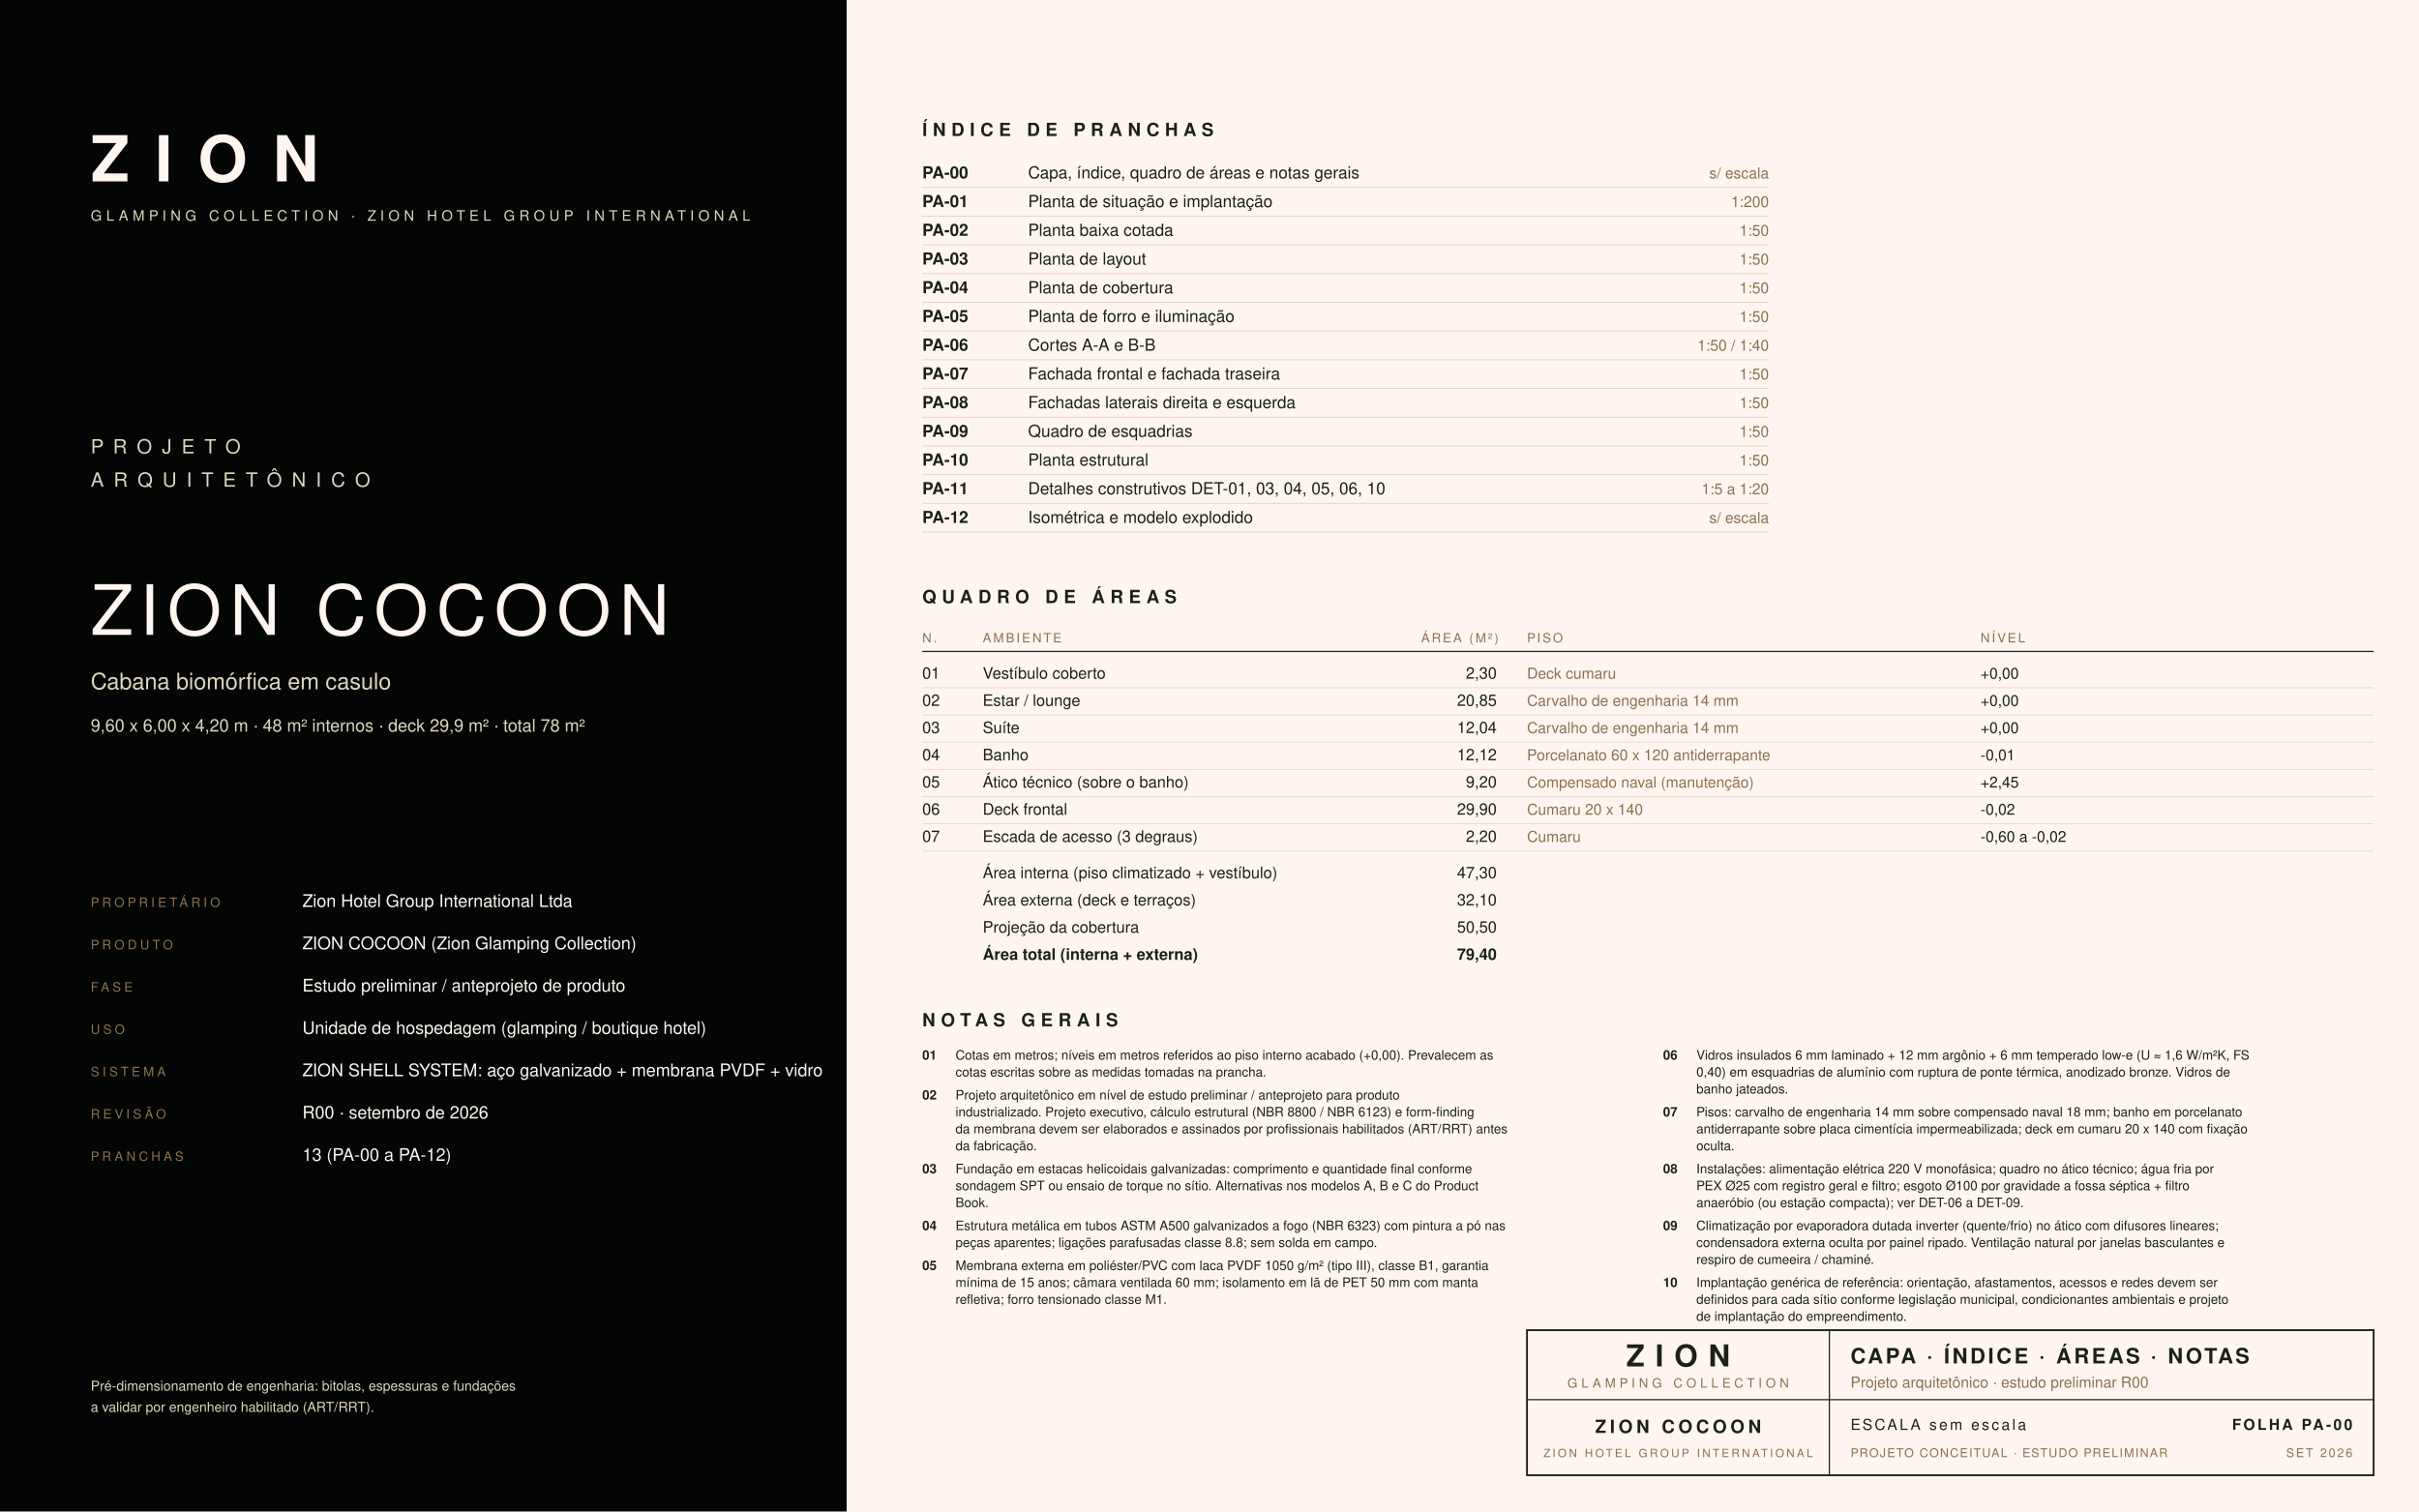
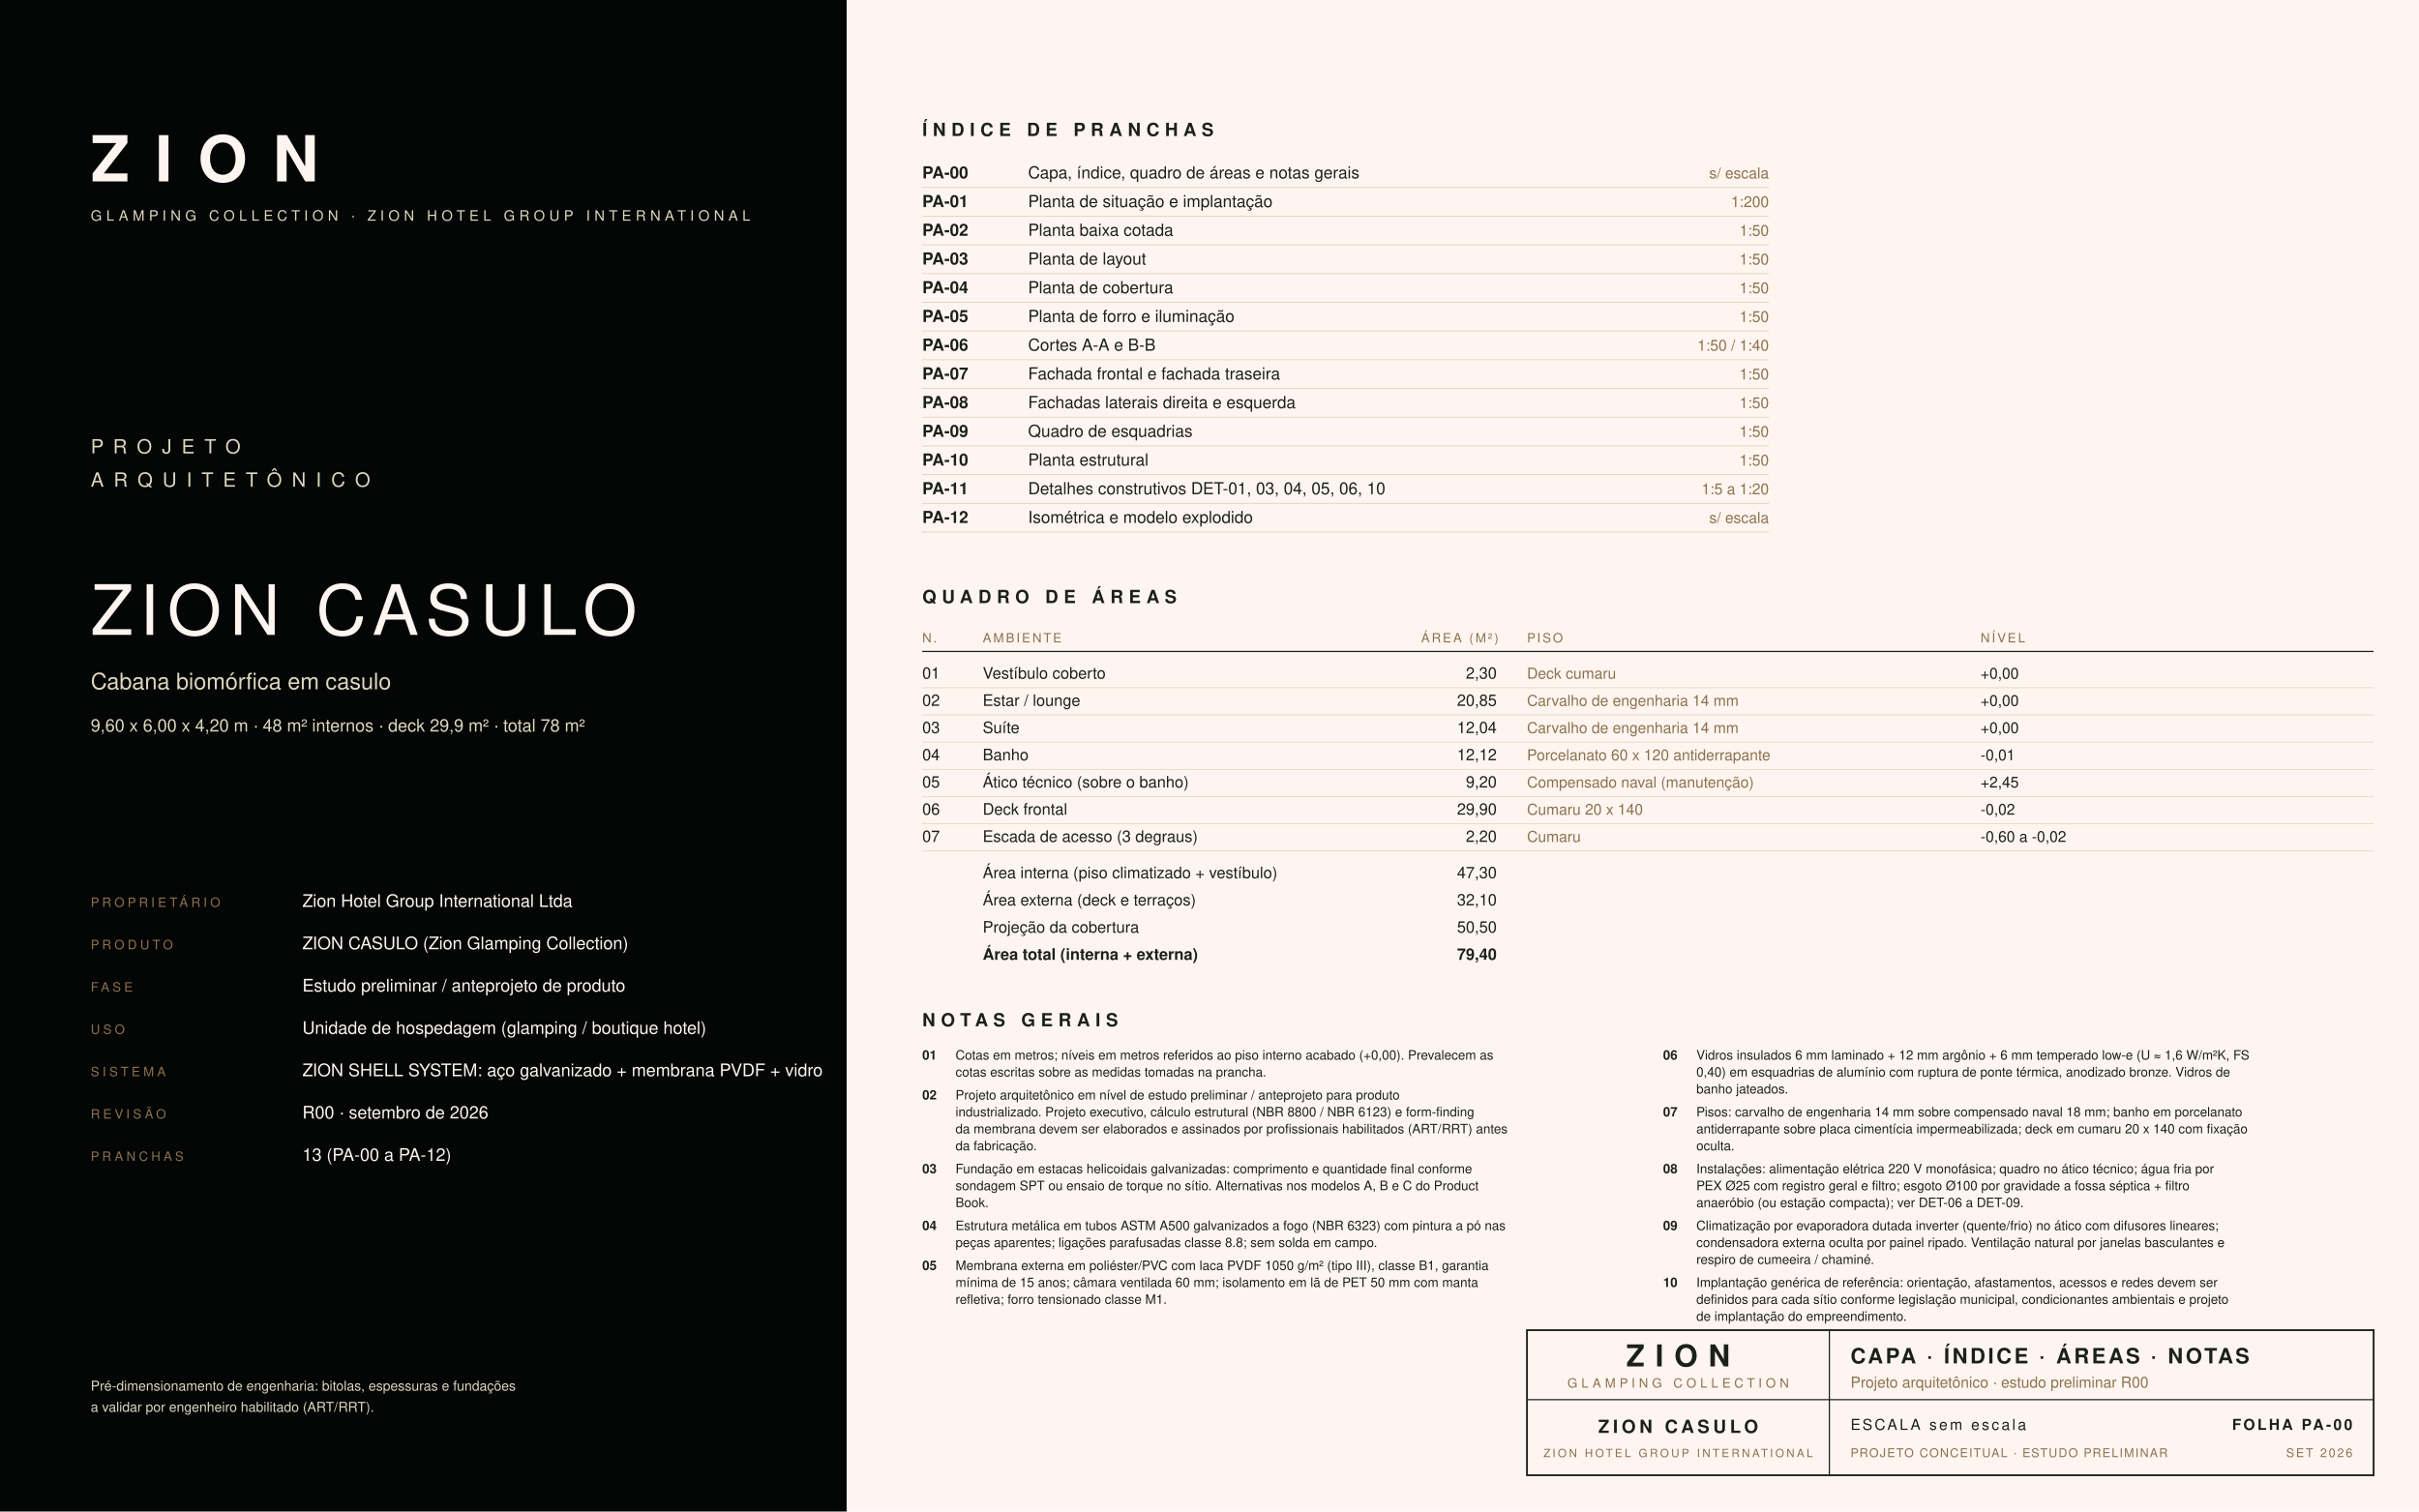
<svg xmlns="http://www.w3.org/2000/svg" viewBox="0 0 1600 1000" width="1600" height="1000" font-family="'DM Sans','Aventa',Helvetica,Arial,sans-serif">
  <defs />
  <rect width="1600" height="1000" fill="#FEF5F0" />
  <rect x="0" y="0" width="560" height="1000" fill="#040605" />
  <text x="60.00" y="120.00" fill="#FEF5F0" text-anchor="start" style="font-family:'DM Sans','Aventa',Helvetica,Arial,sans-serif;font-size:42px;font-weight:800;letter-spacing:0.4em;">ZION</text>
  <text x="60.00" y="146.00" fill="#DED6BF" text-anchor="start" style="font-family:'DM Sans','Aventa',Helvetica,Arial,sans-serif;font-size:9.5px;font-weight:400;letter-spacing:0.3em;">GLAMPING COLLECTION · ZION HOTEL GROUP INTERNATIONAL</text>
  <text x="60.00" y="300.00" fill="#DED6BF" text-anchor="start" style="font-family:'DM Sans','Aventa',Helvetica,Arial,sans-serif;font-size:13px;font-weight:400;letter-spacing:0.5em;">PROJETO</text>
  <text x="60.00" y="322.00" fill="#DED6BF" text-anchor="start" style="font-family:'DM Sans','Aventa',Helvetica,Arial,sans-serif;font-size:13px;font-weight:400;letter-spacing:0.5em;">ARQUITETÔNICO</text>
-   <text x="60.00" y="420.00" fill="#FEF5F0" text-anchor="start" style="font-family:'DM Sans','Aventa',Helvetica,Arial,sans-serif;font-size:46px;font-weight:200;letter-spacing:0.12em;">ZION COCOON</text>
+   <text x="60.00" y="420.00" fill="#FEF5F0" text-anchor="start" style="font-family:'DM Sans','Aventa',Helvetica,Arial,sans-serif;font-size:46px;font-weight:200;letter-spacing:0.12em;">ZION CASULO</text>
  <text x="60.00" y="456.00" fill="#DED6BF" text-anchor="start" style="font-family:'DM Sans','Aventa',Helvetica,Arial,sans-serif;font-size:15px;font-weight:400;letter-spacing:0em;">Cabana biomórfica em casulo</text>
  <text x="60.00" y="484.00" fill="#DED6BF" text-anchor="start" style="font-family:'DM Sans','Aventa',Helvetica,Arial,sans-serif;font-size:11.5px;font-weight:400;letter-spacing:0em;">9,60 x 6,00 x 4,20 m · 48 m² internos · deck 29,9 m² · total 78 m²</text>
  <text x="60.00" y="600.00" fill="#8B714E" text-anchor="start" style="font-family:'DM Sans','Aventa',Helvetica,Arial,sans-serif;font-size:8.5px;font-weight:400;letter-spacing:0.25em;">PROPRIETÁRIO</text>
  <text x="200.00" y="600.00" fill="#FEF5F0" text-anchor="start" style="font-family:'DM Sans','Aventa',Helvetica,Arial,sans-serif;font-size:11.5px;font-weight:400;letter-spacing:0em;">Zion Hotel Group International Ltda</text>
  <text x="60.00" y="628.00" fill="#8B714E" text-anchor="start" style="font-family:'DM Sans','Aventa',Helvetica,Arial,sans-serif;font-size:8.5px;font-weight:400;letter-spacing:0.25em;">PRODUTO</text>
-   <text x="200.00" y="628.00" fill="#FEF5F0" text-anchor="start" style="font-family:'DM Sans','Aventa',Helvetica,Arial,sans-serif;font-size:11.5px;font-weight:400;letter-spacing:0em;">ZION COCOON (Zion Glamping Collection)</text>
+   <text x="200.00" y="628.00" fill="#FEF5F0" text-anchor="start" style="font-family:'DM Sans','Aventa',Helvetica,Arial,sans-serif;font-size:11.5px;font-weight:400;letter-spacing:0em;">ZION CASULO (Zion Glamping Collection)</text>
  <text x="60.00" y="656.00" fill="#8B714E" text-anchor="start" style="font-family:'DM Sans','Aventa',Helvetica,Arial,sans-serif;font-size:8.5px;font-weight:400;letter-spacing:0.25em;">FASE</text>
  <text x="200.00" y="656.00" fill="#FEF5F0" text-anchor="start" style="font-family:'DM Sans','Aventa',Helvetica,Arial,sans-serif;font-size:11.5px;font-weight:400;letter-spacing:0em;">Estudo preliminar / anteprojeto de produto</text>
  <text x="60.00" y="684.00" fill="#8B714E" text-anchor="start" style="font-family:'DM Sans','Aventa',Helvetica,Arial,sans-serif;font-size:8.5px;font-weight:400;letter-spacing:0.25em;">USO</text>
  <text x="200.00" y="684.00" fill="#FEF5F0" text-anchor="start" style="font-family:'DM Sans','Aventa',Helvetica,Arial,sans-serif;font-size:11.5px;font-weight:400;letter-spacing:0em;">Unidade de hospedagem (glamping / boutique hotel)</text>
  <text x="60.00" y="712.00" fill="#8B714E" text-anchor="start" style="font-family:'DM Sans','Aventa',Helvetica,Arial,sans-serif;font-size:8.5px;font-weight:400;letter-spacing:0.25em;">SISTEMA</text>
  <text x="200.00" y="712.00" fill="#FEF5F0" text-anchor="start" style="font-family:'DM Sans','Aventa',Helvetica,Arial,sans-serif;font-size:11.5px;font-weight:400;letter-spacing:0em;">ZION SHELL SYSTEM: aço galvanizado + membrana PVDF + vidro</text>
  <text x="60.00" y="740.00" fill="#8B714E" text-anchor="start" style="font-family:'DM Sans','Aventa',Helvetica,Arial,sans-serif;font-size:8.5px;font-weight:400;letter-spacing:0.25em;">REVISÃO</text>
  <text x="200.00" y="740.00" fill="#FEF5F0" text-anchor="start" style="font-family:'DM Sans','Aventa',Helvetica,Arial,sans-serif;font-size:11.5px;font-weight:400;letter-spacing:0em;">R00 · setembro de 2026</text>
  <text x="60.00" y="768.00" fill="#8B714E" text-anchor="start" style="font-family:'DM Sans','Aventa',Helvetica,Arial,sans-serif;font-size:8.5px;font-weight:400;letter-spacing:0.25em;">PRANCHAS</text>
  <text x="200.00" y="768.00" fill="#FEF5F0" text-anchor="start" style="font-family:'DM Sans','Aventa',Helvetica,Arial,sans-serif;font-size:11.5px;font-weight:400;letter-spacing:0em;">13 (PA-00 a PA-12)</text>
  <text x="60.00" y="920.00" fill="#DED6BF" text-anchor="start" style="font-family:'DM Sans','Aventa',Helvetica,Arial,sans-serif;font-size:9px;font-weight:400;letter-spacing:0em;">Pré-dimensionamento de engenharia: bitolas, espessuras e fundações</text>
  <text x="60.00" y="934.00" fill="#DED6BF" text-anchor="start" style="font-family:'DM Sans','Aventa',Helvetica,Arial,sans-serif;font-size:9px;font-weight:400;letter-spacing:0em;">a validar por engenheiro habilitado (ART/RRT).</text>
  <text x="610.00" y="90.00" fill="#1B2117" text-anchor="start" style="font-family:'DM Sans','Aventa',Helvetica,Arial,sans-serif;font-size:12px;font-weight:700;letter-spacing:0.3em;">ÍNDICE DE PRANCHAS</text>
  <text x="610.00" y="118.00" fill="#1B2117" text-anchor="start" style="font-family:'DM Sans','Aventa',Helvetica,Arial,sans-serif;font-size:11px;font-weight:700;letter-spacing:0em;">PA-00</text>
  <text x="680.00" y="118.00" fill="#1B2117" text-anchor="start" style="font-family:'DM Sans','Aventa',Helvetica,Arial,sans-serif;font-size:11px;font-weight:400;letter-spacing:0em;">Capa, índice, quadro de áreas e notas gerais</text>
  <text x="1170.00" y="118.00" fill="#8B714E" text-anchor="end" style="font-family:'DM Sans','Aventa',Helvetica,Arial,sans-serif;font-size:10px;font-weight:400;letter-spacing:0em;">s/ escala</text>
  <line x1="610" y1="124" x2="1170" y2="124" stroke="#DED6BF" stroke-width="0.6" />
  <text x="610.00" y="137.00" fill="#1B2117" text-anchor="start" style="font-family:'DM Sans','Aventa',Helvetica,Arial,sans-serif;font-size:11px;font-weight:700;letter-spacing:0em;">PA-01</text>
  <text x="680.00" y="137.00" fill="#1B2117" text-anchor="start" style="font-family:'DM Sans','Aventa',Helvetica,Arial,sans-serif;font-size:11px;font-weight:400;letter-spacing:0em;">Planta de situação e implantação</text>
  <text x="1170.00" y="137.00" fill="#8B714E" text-anchor="end" style="font-family:'DM Sans','Aventa',Helvetica,Arial,sans-serif;font-size:10px;font-weight:400;letter-spacing:0em;">1:200</text>
  <line x1="610" y1="143" x2="1170" y2="143" stroke="#DED6BF" stroke-width="0.6" />
  <text x="610.00" y="156.00" fill="#1B2117" text-anchor="start" style="font-family:'DM Sans','Aventa',Helvetica,Arial,sans-serif;font-size:11px;font-weight:700;letter-spacing:0em;">PA-02</text>
  <text x="680.00" y="156.00" fill="#1B2117" text-anchor="start" style="font-family:'DM Sans','Aventa',Helvetica,Arial,sans-serif;font-size:11px;font-weight:400;letter-spacing:0em;">Planta baixa cotada</text>
  <text x="1170.00" y="156.00" fill="#8B714E" text-anchor="end" style="font-family:'DM Sans','Aventa',Helvetica,Arial,sans-serif;font-size:10px;font-weight:400;letter-spacing:0em;">1:50</text>
  <line x1="610" y1="162" x2="1170" y2="162" stroke="#DED6BF" stroke-width="0.6" />
  <text x="610.00" y="175.00" fill="#1B2117" text-anchor="start" style="font-family:'DM Sans','Aventa',Helvetica,Arial,sans-serif;font-size:11px;font-weight:700;letter-spacing:0em;">PA-03</text>
  <text x="680.00" y="175.00" fill="#1B2117" text-anchor="start" style="font-family:'DM Sans','Aventa',Helvetica,Arial,sans-serif;font-size:11px;font-weight:400;letter-spacing:0em;">Planta de layout</text>
  <text x="1170.00" y="175.00" fill="#8B714E" text-anchor="end" style="font-family:'DM Sans','Aventa',Helvetica,Arial,sans-serif;font-size:10px;font-weight:400;letter-spacing:0em;">1:50</text>
  <line x1="610" y1="181" x2="1170" y2="181" stroke="#DED6BF" stroke-width="0.6" />
  <text x="610.00" y="194.00" fill="#1B2117" text-anchor="start" style="font-family:'DM Sans','Aventa',Helvetica,Arial,sans-serif;font-size:11px;font-weight:700;letter-spacing:0em;">PA-04</text>
  <text x="680.00" y="194.00" fill="#1B2117" text-anchor="start" style="font-family:'DM Sans','Aventa',Helvetica,Arial,sans-serif;font-size:11px;font-weight:400;letter-spacing:0em;">Planta de cobertura</text>
  <text x="1170.00" y="194.00" fill="#8B714E" text-anchor="end" style="font-family:'DM Sans','Aventa',Helvetica,Arial,sans-serif;font-size:10px;font-weight:400;letter-spacing:0em;">1:50</text>
  <line x1="610" y1="200" x2="1170" y2="200" stroke="#DED6BF" stroke-width="0.6" />
  <text x="610.00" y="213.00" fill="#1B2117" text-anchor="start" style="font-family:'DM Sans','Aventa',Helvetica,Arial,sans-serif;font-size:11px;font-weight:700;letter-spacing:0em;">PA-05</text>
  <text x="680.00" y="213.00" fill="#1B2117" text-anchor="start" style="font-family:'DM Sans','Aventa',Helvetica,Arial,sans-serif;font-size:11px;font-weight:400;letter-spacing:0em;">Planta de forro e iluminação</text>
  <text x="1170.00" y="213.00" fill="#8B714E" text-anchor="end" style="font-family:'DM Sans','Aventa',Helvetica,Arial,sans-serif;font-size:10px;font-weight:400;letter-spacing:0em;">1:50</text>
  <line x1="610" y1="219" x2="1170" y2="219" stroke="#DED6BF" stroke-width="0.6" />
  <text x="610.00" y="232.00" fill="#1B2117" text-anchor="start" style="font-family:'DM Sans','Aventa',Helvetica,Arial,sans-serif;font-size:11px;font-weight:700;letter-spacing:0em;">PA-06</text>
  <text x="680.00" y="232.00" fill="#1B2117" text-anchor="start" style="font-family:'DM Sans','Aventa',Helvetica,Arial,sans-serif;font-size:11px;font-weight:400;letter-spacing:0em;">Cortes A-A e B-B</text>
  <text x="1170.00" y="232.00" fill="#8B714E" text-anchor="end" style="font-family:'DM Sans','Aventa',Helvetica,Arial,sans-serif;font-size:10px;font-weight:400;letter-spacing:0em;">1:50 / 1:40</text>
  <line x1="610" y1="238" x2="1170" y2="238" stroke="#DED6BF" stroke-width="0.6" />
  <text x="610.00" y="251.00" fill="#1B2117" text-anchor="start" style="font-family:'DM Sans','Aventa',Helvetica,Arial,sans-serif;font-size:11px;font-weight:700;letter-spacing:0em;">PA-07</text>
  <text x="680.00" y="251.00" fill="#1B2117" text-anchor="start" style="font-family:'DM Sans','Aventa',Helvetica,Arial,sans-serif;font-size:11px;font-weight:400;letter-spacing:0em;">Fachada frontal e fachada traseira</text>
  <text x="1170.00" y="251.00" fill="#8B714E" text-anchor="end" style="font-family:'DM Sans','Aventa',Helvetica,Arial,sans-serif;font-size:10px;font-weight:400;letter-spacing:0em;">1:50</text>
  <line x1="610" y1="257" x2="1170" y2="257" stroke="#DED6BF" stroke-width="0.6" />
  <text x="610.00" y="270.00" fill="#1B2117" text-anchor="start" style="font-family:'DM Sans','Aventa',Helvetica,Arial,sans-serif;font-size:11px;font-weight:700;letter-spacing:0em;">PA-08</text>
  <text x="680.00" y="270.00" fill="#1B2117" text-anchor="start" style="font-family:'DM Sans','Aventa',Helvetica,Arial,sans-serif;font-size:11px;font-weight:400;letter-spacing:0em;">Fachadas laterais direita e esquerda</text>
  <text x="1170.00" y="270.00" fill="#8B714E" text-anchor="end" style="font-family:'DM Sans','Aventa',Helvetica,Arial,sans-serif;font-size:10px;font-weight:400;letter-spacing:0em;">1:50</text>
  <line x1="610" y1="276" x2="1170" y2="276" stroke="#DED6BF" stroke-width="0.6" />
  <text x="610.00" y="289.00" fill="#1B2117" text-anchor="start" style="font-family:'DM Sans','Aventa',Helvetica,Arial,sans-serif;font-size:11px;font-weight:700;letter-spacing:0em;">PA-09</text>
  <text x="680.00" y="289.00" fill="#1B2117" text-anchor="start" style="font-family:'DM Sans','Aventa',Helvetica,Arial,sans-serif;font-size:11px;font-weight:400;letter-spacing:0em;">Quadro de esquadrias</text>
  <text x="1170.00" y="289.00" fill="#8B714E" text-anchor="end" style="font-family:'DM Sans','Aventa',Helvetica,Arial,sans-serif;font-size:10px;font-weight:400;letter-spacing:0em;">1:50</text>
  <line x1="610" y1="295" x2="1170" y2="295" stroke="#DED6BF" stroke-width="0.6" />
  <text x="610.00" y="308.00" fill="#1B2117" text-anchor="start" style="font-family:'DM Sans','Aventa',Helvetica,Arial,sans-serif;font-size:11px;font-weight:700;letter-spacing:0em;">PA-10</text>
  <text x="680.00" y="308.00" fill="#1B2117" text-anchor="start" style="font-family:'DM Sans','Aventa',Helvetica,Arial,sans-serif;font-size:11px;font-weight:400;letter-spacing:0em;">Planta estrutural</text>
  <text x="1170.00" y="308.00" fill="#8B714E" text-anchor="end" style="font-family:'DM Sans','Aventa',Helvetica,Arial,sans-serif;font-size:10px;font-weight:400;letter-spacing:0em;">1:50</text>
  <line x1="610" y1="314" x2="1170" y2="314" stroke="#DED6BF" stroke-width="0.6" />
  <text x="610.00" y="327.00" fill="#1B2117" text-anchor="start" style="font-family:'DM Sans','Aventa',Helvetica,Arial,sans-serif;font-size:11px;font-weight:700;letter-spacing:0em;">PA-11</text>
  <text x="680.00" y="327.00" fill="#1B2117" text-anchor="start" style="font-family:'DM Sans','Aventa',Helvetica,Arial,sans-serif;font-size:11px;font-weight:400;letter-spacing:0em;">Detalhes construtivos DET-01, 03, 04, 05, 06, 10</text>
  <text x="1170.00" y="327.00" fill="#8B714E" text-anchor="end" style="font-family:'DM Sans','Aventa',Helvetica,Arial,sans-serif;font-size:10px;font-weight:400;letter-spacing:0em;">1:5 a 1:20</text>
  <line x1="610" y1="333" x2="1170" y2="333" stroke="#DED6BF" stroke-width="0.6" />
  <text x="610.00" y="346.00" fill="#1B2117" text-anchor="start" style="font-family:'DM Sans','Aventa',Helvetica,Arial,sans-serif;font-size:11px;font-weight:700;letter-spacing:0em;">PA-12</text>
  <text x="680.00" y="346.00" fill="#1B2117" text-anchor="start" style="font-family:'DM Sans','Aventa',Helvetica,Arial,sans-serif;font-size:11px;font-weight:400;letter-spacing:0em;">Isométrica e modelo explodido</text>
  <text x="1170.00" y="346.00" fill="#8B714E" text-anchor="end" style="font-family:'DM Sans','Aventa',Helvetica,Arial,sans-serif;font-size:10px;font-weight:400;letter-spacing:0em;">s/ escala</text>
  <line x1="610" y1="352" x2="1170" y2="352" stroke="#DED6BF" stroke-width="0.6" />
  <text x="610.00" y="399.00" fill="#1B2117" text-anchor="start" style="font-family:'DM Sans','Aventa',Helvetica,Arial,sans-serif;font-size:12px;font-weight:700;letter-spacing:0.3em;">QUADRO DE ÁREAS</text>
  <text x="610.00" y="425.00" fill="#8B714E" text-anchor="start" style="font-family:'DM Sans','Aventa',Helvetica,Arial,sans-serif;font-size:8.5px;font-weight:400;letter-spacing:0.15em;">N.</text>
  <text x="650.00" y="425.00" fill="#8B714E" text-anchor="start" style="font-family:'DM Sans','Aventa',Helvetica,Arial,sans-serif;font-size:8.5px;font-weight:400;letter-spacing:0.15em;">AMBIENTE</text>
  <text x="940.00" y="425.00" fill="#8B714E" text-anchor="start" style="font-family:'DM Sans','Aventa',Helvetica,Arial,sans-serif;font-size:8.5px;font-weight:400;letter-spacing:0.15em;">ÁREA (M²)</text>
  <text x="1010.00" y="425.00" fill="#8B714E" text-anchor="start" style="font-family:'DM Sans','Aventa',Helvetica,Arial,sans-serif;font-size:8.5px;font-weight:400;letter-spacing:0.15em;">PISO</text>
  <text x="1310.00" y="425.00" fill="#8B714E" text-anchor="start" style="font-family:'DM Sans','Aventa',Helvetica,Arial,sans-serif;font-size:8.5px;font-weight:400;letter-spacing:0.15em;">NÍVEL</text>
  <line x1="610" y1="431" x2="1570" y2="431" stroke="#1B2117" stroke-width="0.8" />
  <text x="610.00" y="449.00" fill="#1B2117" text-anchor="start" style="font-family:'DM Sans','Aventa',Helvetica,Arial,sans-serif;font-size:10.5px;font-weight:400;letter-spacing:0em;">01</text>
  <text x="650.00" y="449.00" fill="#1B2117" text-anchor="start" style="font-family:'DM Sans','Aventa',Helvetica,Arial,sans-serif;font-size:10.5px;font-weight:400;letter-spacing:0em;">Vestíbulo coberto</text>
  <text x="990.00" y="449.00" fill="#1B2117" text-anchor="end" style="font-family:'DM Sans','Aventa',Helvetica,Arial,sans-serif;font-size:10.5px;font-weight:400;letter-spacing:0em;">2,30</text>
  <text x="1010.00" y="449.00" fill="#8B714E" text-anchor="start" style="font-family:'DM Sans','Aventa',Helvetica,Arial,sans-serif;font-size:10px;font-weight:400;letter-spacing:0em;">Deck cumaru</text>
  <text x="1310.00" y="449.00" fill="#1B2117" text-anchor="start" style="font-family:'DM Sans','Aventa',Helvetica,Arial,sans-serif;font-size:10px;font-weight:400;letter-spacing:0em;">+0,00</text>
  <line x1="610" y1="455" x2="1570" y2="455" stroke="#DED6BF" stroke-width="0.5" />
  <text x="610.00" y="467.00" fill="#1B2117" text-anchor="start" style="font-family:'DM Sans','Aventa',Helvetica,Arial,sans-serif;font-size:10.5px;font-weight:400;letter-spacing:0em;">02</text>
  <text x="650.00" y="467.00" fill="#1B2117" text-anchor="start" style="font-family:'DM Sans','Aventa',Helvetica,Arial,sans-serif;font-size:10.5px;font-weight:400;letter-spacing:0em;">Estar / lounge</text>
  <text x="990.00" y="467.00" fill="#1B2117" text-anchor="end" style="font-family:'DM Sans','Aventa',Helvetica,Arial,sans-serif;font-size:10.5px;font-weight:400;letter-spacing:0em;">20,85</text>
  <text x="1010.00" y="467.00" fill="#8B714E" text-anchor="start" style="font-family:'DM Sans','Aventa',Helvetica,Arial,sans-serif;font-size:10px;font-weight:400;letter-spacing:0em;">Carvalho de engenharia 14 mm</text>
  <text x="1310.00" y="467.00" fill="#1B2117" text-anchor="start" style="font-family:'DM Sans','Aventa',Helvetica,Arial,sans-serif;font-size:10px;font-weight:400;letter-spacing:0em;">+0,00</text>
  <line x1="610" y1="473" x2="1570" y2="473" stroke="#DED6BF" stroke-width="0.5" />
  <text x="610.00" y="485.00" fill="#1B2117" text-anchor="start" style="font-family:'DM Sans','Aventa',Helvetica,Arial,sans-serif;font-size:10.5px;font-weight:400;letter-spacing:0em;">03</text>
  <text x="650.00" y="485.00" fill="#1B2117" text-anchor="start" style="font-family:'DM Sans','Aventa',Helvetica,Arial,sans-serif;font-size:10.5px;font-weight:400;letter-spacing:0em;">Suíte</text>
  <text x="990.00" y="485.00" fill="#1B2117" text-anchor="end" style="font-family:'DM Sans','Aventa',Helvetica,Arial,sans-serif;font-size:10.5px;font-weight:400;letter-spacing:0em;">12,04</text>
  <text x="1010.00" y="485.00" fill="#8B714E" text-anchor="start" style="font-family:'DM Sans','Aventa',Helvetica,Arial,sans-serif;font-size:10px;font-weight:400;letter-spacing:0em;">Carvalho de engenharia 14 mm</text>
  <text x="1310.00" y="485.00" fill="#1B2117" text-anchor="start" style="font-family:'DM Sans','Aventa',Helvetica,Arial,sans-serif;font-size:10px;font-weight:400;letter-spacing:0em;">+0,00</text>
  <line x1="610" y1="491" x2="1570" y2="491" stroke="#DED6BF" stroke-width="0.5" />
  <text x="610.00" y="503.00" fill="#1B2117" text-anchor="start" style="font-family:'DM Sans','Aventa',Helvetica,Arial,sans-serif;font-size:10.5px;font-weight:400;letter-spacing:0em;">04</text>
  <text x="650.00" y="503.00" fill="#1B2117" text-anchor="start" style="font-family:'DM Sans','Aventa',Helvetica,Arial,sans-serif;font-size:10.5px;font-weight:400;letter-spacing:0em;">Banho</text>
  <text x="990.00" y="503.00" fill="#1B2117" text-anchor="end" style="font-family:'DM Sans','Aventa',Helvetica,Arial,sans-serif;font-size:10.5px;font-weight:400;letter-spacing:0em;">12,12</text>
  <text x="1010.00" y="503.00" fill="#8B714E" text-anchor="start" style="font-family:'DM Sans','Aventa',Helvetica,Arial,sans-serif;font-size:10px;font-weight:400;letter-spacing:0em;">Porcelanato 60 x 120 antiderrapante</text>
  <text x="1310.00" y="503.00" fill="#1B2117" text-anchor="start" style="font-family:'DM Sans','Aventa',Helvetica,Arial,sans-serif;font-size:10px;font-weight:400;letter-spacing:0em;">-0,01</text>
  <line x1="610" y1="509" x2="1570" y2="509" stroke="#DED6BF" stroke-width="0.5" />
  <text x="610.00" y="521.00" fill="#1B2117" text-anchor="start" style="font-family:'DM Sans','Aventa',Helvetica,Arial,sans-serif;font-size:10.5px;font-weight:400;letter-spacing:0em;">05</text>
  <text x="650.00" y="521.00" fill="#1B2117" text-anchor="start" style="font-family:'DM Sans','Aventa',Helvetica,Arial,sans-serif;font-size:10.5px;font-weight:400;letter-spacing:0em;">Ático técnico (sobre o banho)</text>
  <text x="990.00" y="521.00" fill="#1B2117" text-anchor="end" style="font-family:'DM Sans','Aventa',Helvetica,Arial,sans-serif;font-size:10.5px;font-weight:400;letter-spacing:0em;">9,20</text>
  <text x="1010.00" y="521.00" fill="#8B714E" text-anchor="start" style="font-family:'DM Sans','Aventa',Helvetica,Arial,sans-serif;font-size:10px;font-weight:400;letter-spacing:0em;">Compensado naval (manutenção)</text>
  <text x="1310.00" y="521.00" fill="#1B2117" text-anchor="start" style="font-family:'DM Sans','Aventa',Helvetica,Arial,sans-serif;font-size:10px;font-weight:400;letter-spacing:0em;">+2,45</text>
  <line x1="610" y1="527" x2="1570" y2="527" stroke="#DED6BF" stroke-width="0.5" />
  <text x="610.00" y="539.00" fill="#1B2117" text-anchor="start" style="font-family:'DM Sans','Aventa',Helvetica,Arial,sans-serif;font-size:10.5px;font-weight:400;letter-spacing:0em;">06</text>
  <text x="650.00" y="539.00" fill="#1B2117" text-anchor="start" style="font-family:'DM Sans','Aventa',Helvetica,Arial,sans-serif;font-size:10.5px;font-weight:400;letter-spacing:0em;">Deck frontal</text>
  <text x="990.00" y="539.00" fill="#1B2117" text-anchor="end" style="font-family:'DM Sans','Aventa',Helvetica,Arial,sans-serif;font-size:10.5px;font-weight:400;letter-spacing:0em;">29,90</text>
  <text x="1010.00" y="539.00" fill="#8B714E" text-anchor="start" style="font-family:'DM Sans','Aventa',Helvetica,Arial,sans-serif;font-size:10px;font-weight:400;letter-spacing:0em;">Cumaru 20 x 140</text>
  <text x="1310.00" y="539.00" fill="#1B2117" text-anchor="start" style="font-family:'DM Sans','Aventa',Helvetica,Arial,sans-serif;font-size:10px;font-weight:400;letter-spacing:0em;">-0,02</text>
  <line x1="610" y1="545" x2="1570" y2="545" stroke="#DED6BF" stroke-width="0.5" />
  <text x="610.00" y="557.00" fill="#1B2117" text-anchor="start" style="font-family:'DM Sans','Aventa',Helvetica,Arial,sans-serif;font-size:10.5px;font-weight:400;letter-spacing:0em;">07</text>
  <text x="650.00" y="557.00" fill="#1B2117" text-anchor="start" style="font-family:'DM Sans','Aventa',Helvetica,Arial,sans-serif;font-size:10.5px;font-weight:400;letter-spacing:0em;">Escada de acesso (3 degraus)</text>
  <text x="990.00" y="557.00" fill="#1B2117" text-anchor="end" style="font-family:'DM Sans','Aventa',Helvetica,Arial,sans-serif;font-size:10.5px;font-weight:400;letter-spacing:0em;">2,20</text>
  <text x="1010.00" y="557.00" fill="#8B714E" text-anchor="start" style="font-family:'DM Sans','Aventa',Helvetica,Arial,sans-serif;font-size:10px;font-weight:400;letter-spacing:0em;">Cumaru</text>
  <text x="1310.00" y="557.00" fill="#1B2117" text-anchor="start" style="font-family:'DM Sans','Aventa',Helvetica,Arial,sans-serif;font-size:10px;font-weight:400;letter-spacing:0em;">-0,60 a -0,02</text>
  <line x1="610" y1="563" x2="1570" y2="563" stroke="#DED6BF" stroke-width="0.5" />
  <text x="650.00" y="581.00" fill="#1B2117" text-anchor="start" style="font-family:'DM Sans','Aventa',Helvetica,Arial,sans-serif;font-size:10.5px;font-weight:400;letter-spacing:0em;">Área interna (piso climatizado + vestíbulo)</text>
  <text x="990.00" y="581.00" fill="#1B2117" text-anchor="end" style="font-family:'DM Sans','Aventa',Helvetica,Arial,sans-serif;font-size:10.5px;font-weight:400;letter-spacing:0em;">47,30</text>
  <text x="650.00" y="599.00" fill="#1B2117" text-anchor="start" style="font-family:'DM Sans','Aventa',Helvetica,Arial,sans-serif;font-size:10.5px;font-weight:400;letter-spacing:0em;">Área externa (deck e terraços)</text>
  <text x="990.00" y="599.00" fill="#1B2117" text-anchor="end" style="font-family:'DM Sans','Aventa',Helvetica,Arial,sans-serif;font-size:10.5px;font-weight:400;letter-spacing:0em;">32,10</text>
  <text x="650.00" y="617.00" fill="#1B2117" text-anchor="start" style="font-family:'DM Sans','Aventa',Helvetica,Arial,sans-serif;font-size:10.5px;font-weight:400;letter-spacing:0em;">Projeção da cobertura</text>
  <text x="990.00" y="617.00" fill="#1B2117" text-anchor="end" style="font-family:'DM Sans','Aventa',Helvetica,Arial,sans-serif;font-size:10.5px;font-weight:400;letter-spacing:0em;">50,50</text>
  <text x="650.00" y="635.00" fill="#1B2117" text-anchor="start" style="font-family:'DM Sans','Aventa',Helvetica,Arial,sans-serif;font-size:10.5px;font-weight:700;letter-spacing:0em;">Área total (interna + externa)</text>
  <text x="990.00" y="635.00" fill="#1B2117" text-anchor="end" style="font-family:'DM Sans','Aventa',Helvetica,Arial,sans-serif;font-size:10.5px;font-weight:700;letter-spacing:0em;">79,40</text>
  <text x="610.00" y="679.00" fill="#1B2117" text-anchor="start" style="font-family:'DM Sans','Aventa',Helvetica,Arial,sans-serif;font-size:12px;font-weight:700;letter-spacing:0.3em;">NOTAS GERAIS</text>
  <text x="610.00" y="701.00" fill="#1B2117" text-anchor="start" style="font-family:'DM Sans','Aventa',Helvetica,Arial,sans-serif;font-size:8.6px;font-weight:700;letter-spacing:0em;">01</text>
  <text x="632.00" y="701.00" fill="#1B2117" text-anchor="start" style="font-family:'DM Sans','Aventa',Helvetica,Arial,sans-serif;font-size:8.6px;font-weight:400;letter-spacing:0em;">Cotas em metros; níveis em metros referidos ao piso interno acabado (+0,00). Prevalecem as</text>
  <text x="632.00" y="712.20" fill="#1B2117" text-anchor="start" style="font-family:'DM Sans','Aventa',Helvetica,Arial,sans-serif;font-size:8.6px;font-weight:400;letter-spacing:0em;">cotas escritas sobre as medidas tomadas na prancha.</text>
  <text x="610.00" y="727.40" fill="#1B2117" text-anchor="start" style="font-family:'DM Sans','Aventa',Helvetica,Arial,sans-serif;font-size:8.6px;font-weight:700;letter-spacing:0em;">02</text>
  <text x="632.00" y="727.40" fill="#1B2117" text-anchor="start" style="font-family:'DM Sans','Aventa',Helvetica,Arial,sans-serif;font-size:8.6px;font-weight:400;letter-spacing:0em;">Projeto arquitetônico em nível de estudo preliminar / anteprojeto para produto</text>
  <text x="632.00" y="738.60" fill="#1B2117" text-anchor="start" style="font-family:'DM Sans','Aventa',Helvetica,Arial,sans-serif;font-size:8.6px;font-weight:400;letter-spacing:0em;">industrializado. Projeto executivo, cálculo estrutural (NBR 8800 / NBR 6123) e form-finding</text>
  <text x="632.00" y="749.80" fill="#1B2117" text-anchor="start" style="font-family:'DM Sans','Aventa',Helvetica,Arial,sans-serif;font-size:8.6px;font-weight:400;letter-spacing:0em;">da membrana devem ser elaborados e assinados por profissionais habilitados (ART/RRT) antes</text>
  <text x="632.00" y="761.00" fill="#1B2117" text-anchor="start" style="font-family:'DM Sans','Aventa',Helvetica,Arial,sans-serif;font-size:8.6px;font-weight:400;letter-spacing:0em;">da fabricação.</text>
  <text x="610.00" y="776.20" fill="#1B2117" text-anchor="start" style="font-family:'DM Sans','Aventa',Helvetica,Arial,sans-serif;font-size:8.6px;font-weight:700;letter-spacing:0em;">03</text>
  <text x="632.00" y="776.20" fill="#1B2117" text-anchor="start" style="font-family:'DM Sans','Aventa',Helvetica,Arial,sans-serif;font-size:8.6px;font-weight:400;letter-spacing:0em;">Fundação em estacas helicoidais galvanizadas: comprimento e quantidade final conforme</text>
  <text x="632.00" y="787.40" fill="#1B2117" text-anchor="start" style="font-family:'DM Sans','Aventa',Helvetica,Arial,sans-serif;font-size:8.6px;font-weight:400;letter-spacing:0em;">sondagem SPT ou ensaio de torque no sítio. Alternativas nos modelos A, B e C do Product</text>
  <text x="632.00" y="798.60" fill="#1B2117" text-anchor="start" style="font-family:'DM Sans','Aventa',Helvetica,Arial,sans-serif;font-size:8.6px;font-weight:400;letter-spacing:0em;">Book.</text>
  <text x="610.00" y="813.80" fill="#1B2117" text-anchor="start" style="font-family:'DM Sans','Aventa',Helvetica,Arial,sans-serif;font-size:8.6px;font-weight:700;letter-spacing:0em;">04</text>
  <text x="632.00" y="813.80" fill="#1B2117" text-anchor="start" style="font-family:'DM Sans','Aventa',Helvetica,Arial,sans-serif;font-size:8.6px;font-weight:400;letter-spacing:0em;">Estrutura metálica em tubos ASTM A500 galvanizados a fogo (NBR 6323) com pintura a pó nas</text>
  <text x="632.00" y="825.00" fill="#1B2117" text-anchor="start" style="font-family:'DM Sans','Aventa',Helvetica,Arial,sans-serif;font-size:8.6px;font-weight:400;letter-spacing:0em;">peças aparentes; ligações parafusadas classe 8.8; sem solda em campo.</text>
  <text x="610.00" y="840.20" fill="#1B2117" text-anchor="start" style="font-family:'DM Sans','Aventa',Helvetica,Arial,sans-serif;font-size:8.6px;font-weight:700;letter-spacing:0em;">05</text>
  <text x="632.00" y="840.20" fill="#1B2117" text-anchor="start" style="font-family:'DM Sans','Aventa',Helvetica,Arial,sans-serif;font-size:8.6px;font-weight:400;letter-spacing:0em;">Membrana externa em poliéster/PVC com laca PVDF 1050 g/m² (tipo III), classe B1, garantia</text>
  <text x="632.00" y="851.40" fill="#1B2117" text-anchor="start" style="font-family:'DM Sans','Aventa',Helvetica,Arial,sans-serif;font-size:8.6px;font-weight:400;letter-spacing:0em;">mínima de 15 anos; câmara ventilada 60 mm; isolamento em lã de PET 50 mm com manta</text>
  <text x="632.00" y="862.60" fill="#1B2117" text-anchor="start" style="font-family:'DM Sans','Aventa',Helvetica,Arial,sans-serif;font-size:8.6px;font-weight:400;letter-spacing:0em;">refletiva; forro tensionado classe M1.</text>
  <text x="1100.00" y="701.00" fill="#1B2117" text-anchor="start" style="font-family:'DM Sans','Aventa',Helvetica,Arial,sans-serif;font-size:8.6px;font-weight:700;letter-spacing:0em;">06</text>
  <text x="1122.00" y="701.00" fill="#1B2117" text-anchor="start" style="font-family:'DM Sans','Aventa',Helvetica,Arial,sans-serif;font-size:8.6px;font-weight:400;letter-spacing:0em;">Vidros insulados 6 mm laminado + 12 mm argônio + 6 mm temperado low-e (U ≈ 1,6 W/m²K, FS</text>
  <text x="1122.00" y="712.20" fill="#1B2117" text-anchor="start" style="font-family:'DM Sans','Aventa',Helvetica,Arial,sans-serif;font-size:8.6px;font-weight:400;letter-spacing:0em;">0,40) em esquadrias de alumínio com ruptura de ponte térmica, anodizado bronze. Vidros de</text>
  <text x="1122.00" y="723.40" fill="#1B2117" text-anchor="start" style="font-family:'DM Sans','Aventa',Helvetica,Arial,sans-serif;font-size:8.6px;font-weight:400;letter-spacing:0em;">banho jateados.</text>
  <text x="1100.00" y="738.60" fill="#1B2117" text-anchor="start" style="font-family:'DM Sans','Aventa',Helvetica,Arial,sans-serif;font-size:8.6px;font-weight:700;letter-spacing:0em;">07</text>
  <text x="1122.00" y="738.60" fill="#1B2117" text-anchor="start" style="font-family:'DM Sans','Aventa',Helvetica,Arial,sans-serif;font-size:8.6px;font-weight:400;letter-spacing:0em;">Pisos: carvalho de engenharia 14 mm sobre compensado naval 18 mm; banho em porcelanato</text>
  <text x="1122.00" y="749.80" fill="#1B2117" text-anchor="start" style="font-family:'DM Sans','Aventa',Helvetica,Arial,sans-serif;font-size:8.6px;font-weight:400;letter-spacing:0em;">antiderrapante sobre placa cimentícia impermeabilizada; deck em cumaru 20 x 140 com fixação</text>
  <text x="1122.00" y="761.00" fill="#1B2117" text-anchor="start" style="font-family:'DM Sans','Aventa',Helvetica,Arial,sans-serif;font-size:8.6px;font-weight:400;letter-spacing:0em;">oculta.</text>
  <text x="1100.00" y="776.20" fill="#1B2117" text-anchor="start" style="font-family:'DM Sans','Aventa',Helvetica,Arial,sans-serif;font-size:8.6px;font-weight:700;letter-spacing:0em;">08</text>
  <text x="1122.00" y="776.20" fill="#1B2117" text-anchor="start" style="font-family:'DM Sans','Aventa',Helvetica,Arial,sans-serif;font-size:8.6px;font-weight:400;letter-spacing:0em;">Instalações: alimentação elétrica 220 V monofásica; quadro no ático técnico; água fria por</text>
  <text x="1122.00" y="787.40" fill="#1B2117" text-anchor="start" style="font-family:'DM Sans','Aventa',Helvetica,Arial,sans-serif;font-size:8.6px;font-weight:400;letter-spacing:0em;">PEX Ø25 com registro geral e filtro; esgoto Ø100 por gravidade a fossa séptica + filtro</text>
  <text x="1122.00" y="798.60" fill="#1B2117" text-anchor="start" style="font-family:'DM Sans','Aventa',Helvetica,Arial,sans-serif;font-size:8.6px;font-weight:400;letter-spacing:0em;">anaeróbio (ou estação compacta); ver DET-06 a DET-09.</text>
  <text x="1100.00" y="813.80" fill="#1B2117" text-anchor="start" style="font-family:'DM Sans','Aventa',Helvetica,Arial,sans-serif;font-size:8.6px;font-weight:700;letter-spacing:0em;">09</text>
  <text x="1122.00" y="813.80" fill="#1B2117" text-anchor="start" style="font-family:'DM Sans','Aventa',Helvetica,Arial,sans-serif;font-size:8.6px;font-weight:400;letter-spacing:0em;">Climatização por evaporadora dutada inverter (quente/frio) no ático com difusores lineares;</text>
  <text x="1122.00" y="825.00" fill="#1B2117" text-anchor="start" style="font-family:'DM Sans','Aventa',Helvetica,Arial,sans-serif;font-size:8.6px;font-weight:400;letter-spacing:0em;">condensadora externa oculta por painel ripado. Ventilação natural por janelas basculantes e</text>
  <text x="1122.00" y="836.20" fill="#1B2117" text-anchor="start" style="font-family:'DM Sans','Aventa',Helvetica,Arial,sans-serif;font-size:8.6px;font-weight:400;letter-spacing:0em;">respiro de cumeeira / chaminé.</text>
  <text x="1100.00" y="851.40" fill="#1B2117" text-anchor="start" style="font-family:'DM Sans','Aventa',Helvetica,Arial,sans-serif;font-size:8.6px;font-weight:700;letter-spacing:0em;">10</text>
  <text x="1122.00" y="851.40" fill="#1B2117" text-anchor="start" style="font-family:'DM Sans','Aventa',Helvetica,Arial,sans-serif;font-size:8.6px;font-weight:400;letter-spacing:0em;">Implantação genérica de referência: orientação, afastamentos, acessos e redes devem ser</text>
  <text x="1122.00" y="862.60" fill="#1B2117" text-anchor="start" style="font-family:'DM Sans','Aventa',Helvetica,Arial,sans-serif;font-size:8.6px;font-weight:400;letter-spacing:0em;">definidos para cada sítio conforme legislação municipal, condicionantes ambientais e projeto</text>
  <text x="1122.00" y="873.80" fill="#1B2117" text-anchor="start" style="font-family:'DM Sans','Aventa',Helvetica,Arial,sans-serif;font-size:8.6px;font-weight:400;letter-spacing:0em;">de implantação do empreendimento.</text>
  <rect x="1010" y="880" width="560" height="96" fill="#FEF5F0" stroke="#1B2117" stroke-width="1.2" />
  <line x1="1210" y1="880" x2="1210" y2="976" stroke="#1B2117" stroke-width="0.8" />
  <line x1="1010" y1="926" x2="1570" y2="926" stroke="#1B2117" stroke-width="0.8" />
  <text x="1110.00" y="904.00" fill="#1B2117" text-anchor="middle" style="font-family:'DM Sans','Aventa',Helvetica,Arial,sans-serif;font-size:20px;font-weight:800;letter-spacing:0.35em;">ZION</text>
  <text x="1110.00" y="918.00" fill="#8B714E" text-anchor="middle" style="font-family:'DM Sans','Aventa',Helvetica,Arial,sans-serif;font-size:8.5px;font-weight:400;letter-spacing:0.3em;">GLAMPING COLLECTION</text>
-   <text x="1110.00" y="948.00" fill="#1B2117" text-anchor="middle" style="font-family:'DM Sans','Aventa',Helvetica,Arial,sans-serif;font-size:12px;font-weight:700;letter-spacing:0.2em;">ZION COCOON</text>
+   <text x="1110.00" y="948.00" fill="#1B2117" text-anchor="middle" style="font-family:'DM Sans','Aventa',Helvetica,Arial,sans-serif;font-size:12px;font-weight:700;letter-spacing:0.2em;">ZION CASULO</text>
  <text x="1110.00" y="964.00" fill="#8B714E" text-anchor="middle" style="font-family:'DM Sans','Aventa',Helvetica,Arial,sans-serif;font-size:7.5px;font-weight:400;letter-spacing:0.2em;">ZION HOTEL GROUP INTERNATIONAL</text>
  <text x="1224.00" y="902.00" fill="#1B2117" text-anchor="start" style="font-family:'DM Sans','Aventa',Helvetica,Arial,sans-serif;font-size:14px;font-weight:700;letter-spacing:0.12em;">CAPA · ÍNDICE · ÁREAS · NOTAS</text>
  <text x="1224.00" y="918.00" fill="#8B714E" text-anchor="start" style="font-family:'DM Sans','Aventa',Helvetica,Arial,sans-serif;font-size:10px;font-weight:400;letter-spacing:0em;">Projeto arquitetônico · estudo preliminar R00</text>
  <text x="1224.00" y="946.00" fill="#1B2117" text-anchor="start" style="font-family:'DM Sans','Aventa',Helvetica,Arial,sans-serif;font-size:10px;font-weight:400;letter-spacing:0.15em;">ESCALA sem escala</text>
  <text x="1224.00" y="964.00" fill="#8B714E" text-anchor="start" style="font-family:'DM Sans','Aventa',Helvetica,Arial,sans-serif;font-size:8px;font-weight:400;letter-spacing:0.1em;">PROJETO CONCEITUAL · ESTUDO PRELIMINAR</text>
  <text x="1556.00" y="946.00" fill="#1B2117" text-anchor="end" style="font-family:'DM Sans','Aventa',Helvetica,Arial,sans-serif;font-size:10px;font-weight:600;letter-spacing:0.15em;">FOLHA PA-00</text>
  <text x="1556.00" y="964.00" fill="#8B714E" text-anchor="end" style="font-family:'DM Sans','Aventa',Helvetica,Arial,sans-serif;font-size:8px;font-weight:400;letter-spacing:0.15em;">SET 2026</text>
</svg>
